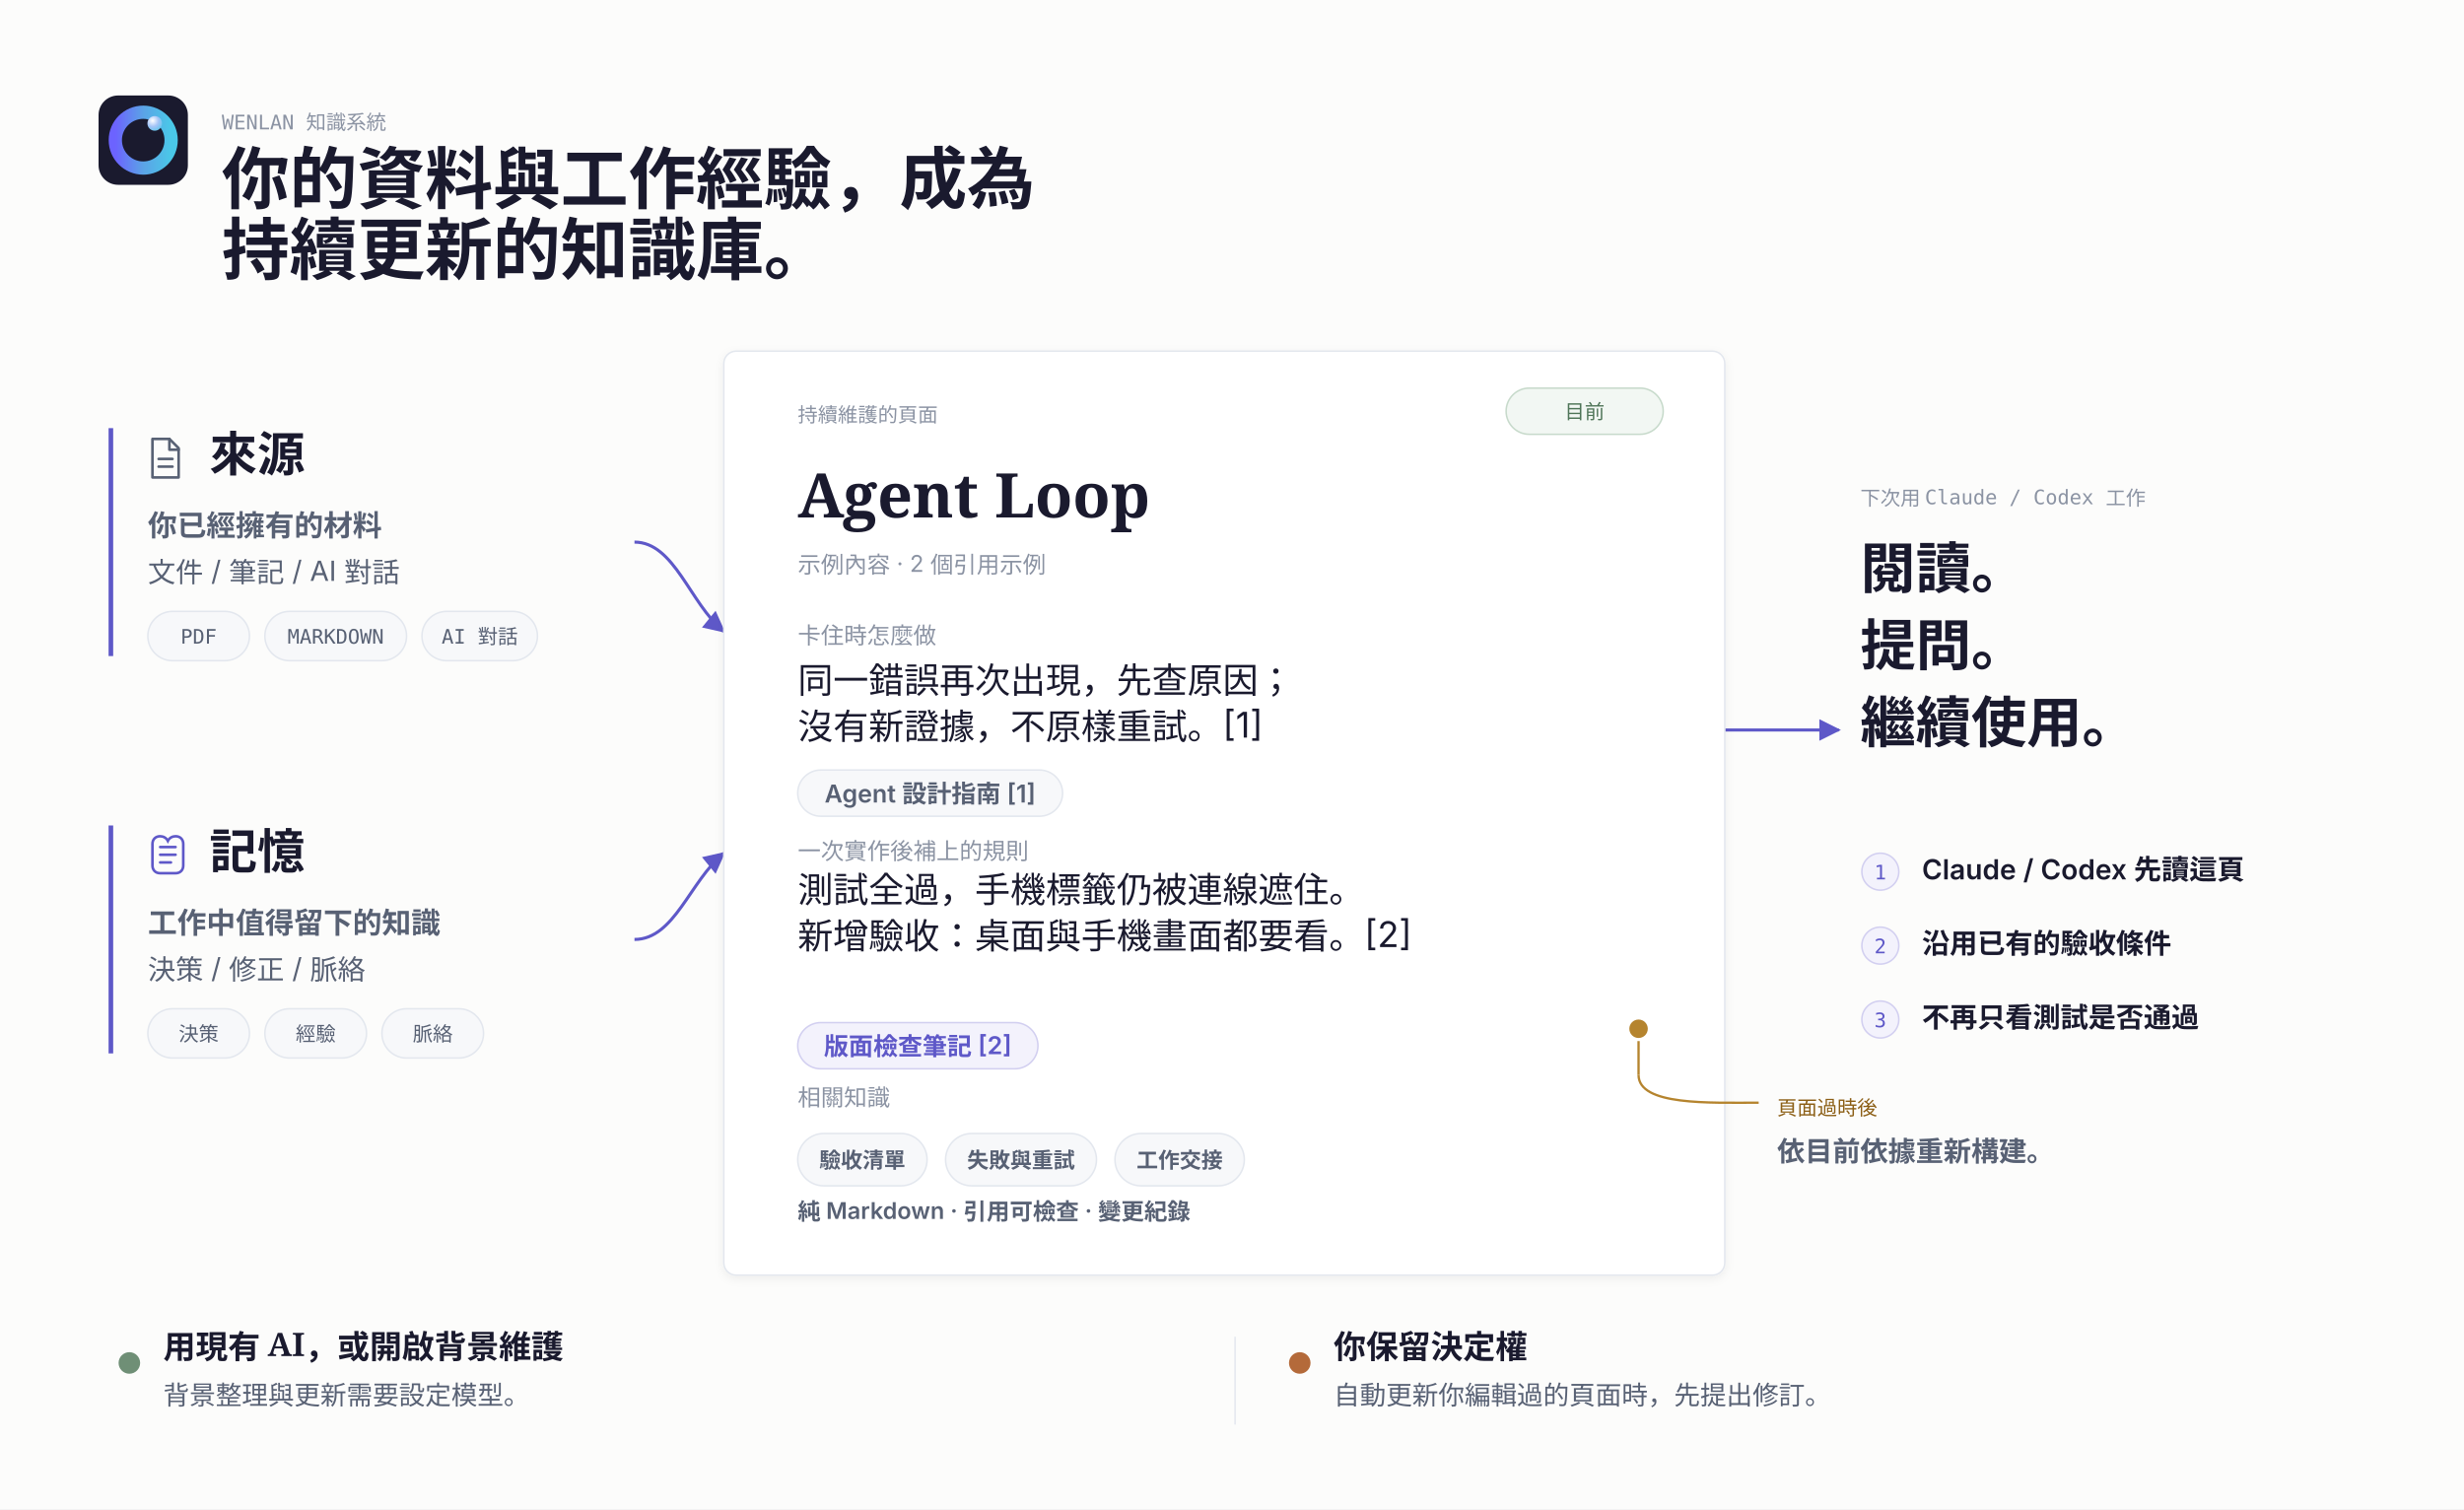
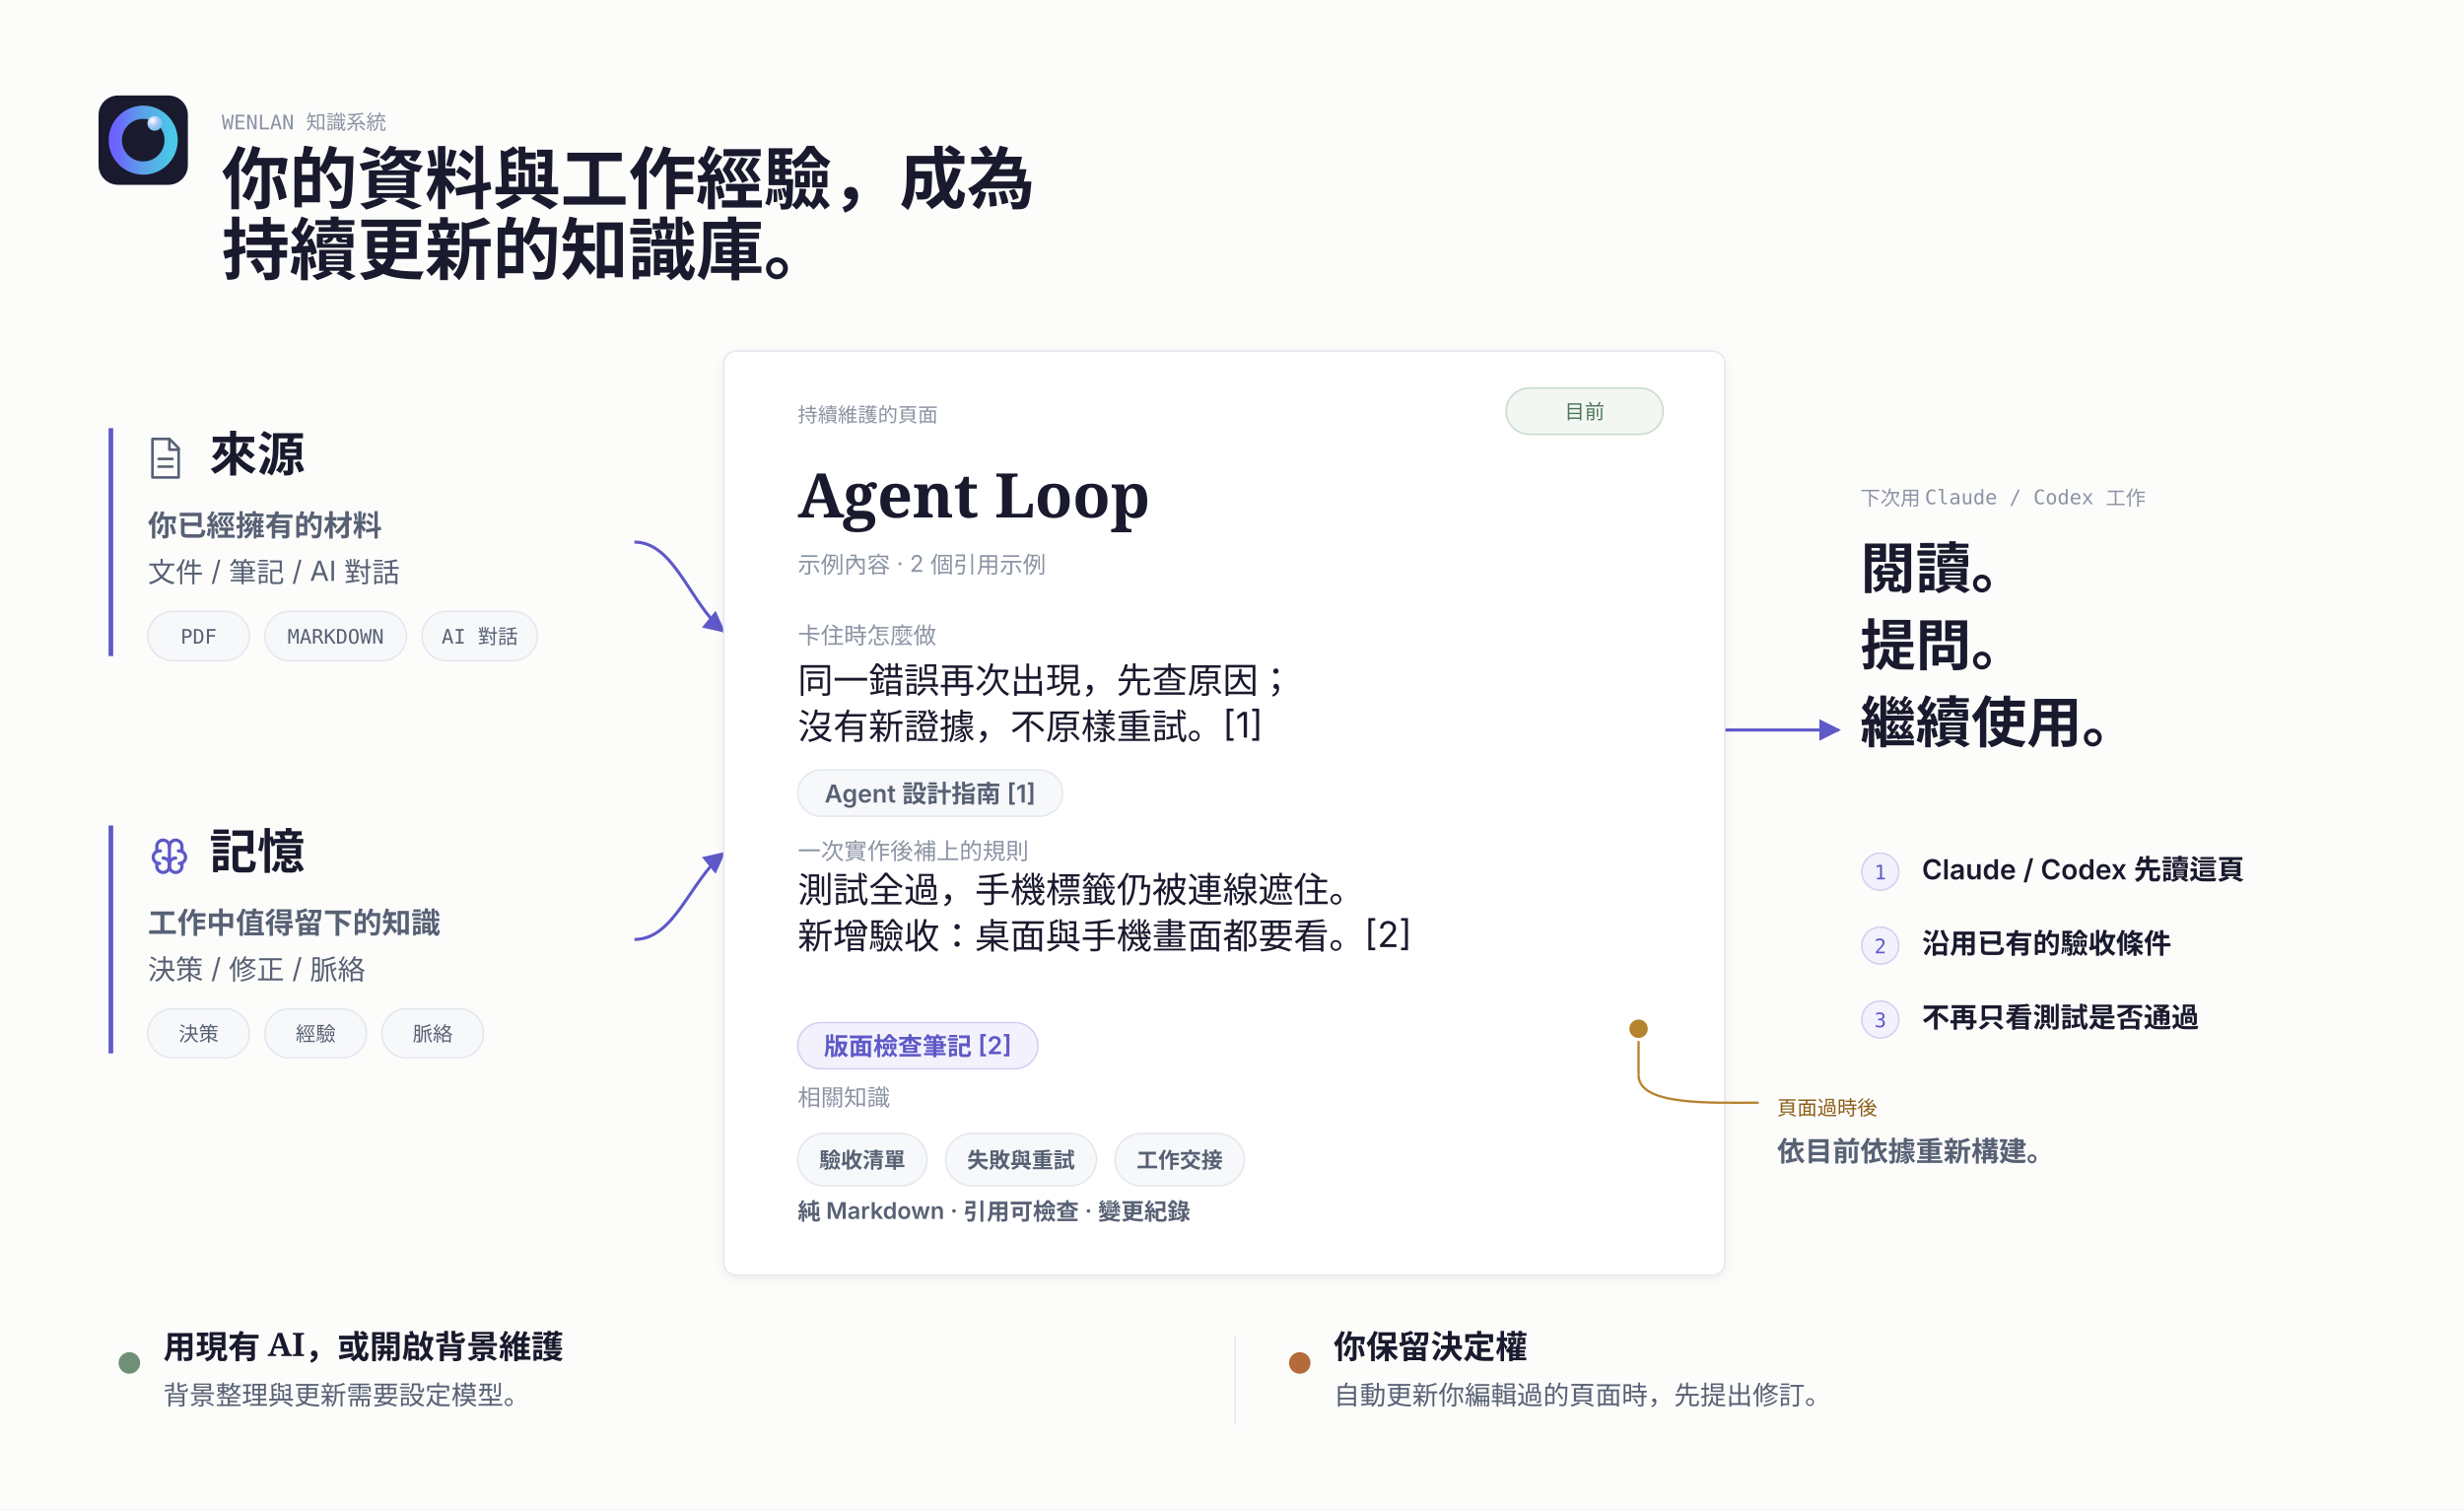
<svg xmlns="http://www.w3.org/2000/svg" width="1600" height="980" viewBox="0 0 1600 980" role="img" aria-labelledby="title desc">
  <style>text { font-kerning: normal; }</style>
  <rect width="1600" height="980" fill="#FCFCFB" />
  <g transform="translate(64 62) scale(0.1132812)">
    <rect width="512" height="512" rx="112" fill="#1A1A2E" />
    <circle cx="256" cy="256" r="160" fill="none" stroke="url(#overview-zh-Hant-desktop-ring)" stroke-width="76" />
    <circle cx="322" cy="160" r="42" fill="url(#overview-zh-Hant-desktop-orb)" />
  </g>
  <g data-fit-region="overview-zh-Hant-desktop-heading" data-fit-x="144" data-fit-y="58" data-fit-width="1392" data-fit-height="142" data-check-overlap="false">
    <text x="144" y="84" font-family="'JetBrains Mono', monospace" font-size="13" font-weight="500" fill="#8B93A3" text-anchor="start">WENLAN 知識系統</text>
    <text x="144" y="132" font-family="'Fraunces', Georgia, serif" font-size="44" font-weight="600" fill="#1A1A2E" text-anchor="start">你的資料與工作經驗，成為</text>
    <text x="144" y="178" font-family="'Fraunces', Georgia, serif" font-size="44" font-weight="600" fill="#1A1A2E" text-anchor="start">持續更新的知識庫。</text>
  </g>
  <path d="M412 352 C438 352 448 392 470 410" fill="none" stroke="#5E58C8" stroke-width="2" marker-end="url(#overview-zh-Hant-desktop-arrow)" />
  <path d="M412 610 C438 610 448 572 470 554" fill="none" stroke="#5E58C8" stroke-width="2" marker-end="url(#overview-zh-Hant-desktop-arrow)" />
  <path d="M1120 474 C1160 474 1176 474 1194 474" fill="none" stroke="#5E58C8" stroke-width="2" marker-end="url(#overview-zh-Hant-desktop-arrow)" />
  <g data-fit-region="overview-zh-Hant-desktop-sources" data-fit-x="72" data-fit-y="260" data-fit-width="350" data-fit-height="186" data-check-overlap="true">
    <line x1="72" y1="278" x2="72" y2="426" stroke="#5E58C8" stroke-width="3" />
    <g fill="none" stroke="#586174" stroke-width="1.7" stroke-linecap="round" stroke-linejoin="round">
      <path d="M99 285h11l6 6v19H99z" />
      <path d="M110 285v7h6" />
      <path d="M103 298h9M103 303h9" />
    </g>
    <text x="136" y="306" font-family="'Fraunces', Georgia, serif" font-size="31" font-weight="600" fill="#1A1A2E" text-anchor="start">來源</text>
    <text x="96" y="348" font-family="'Instrument Sans', -apple-system, sans-serif" font-size="19" font-weight="600" fill="#586174" text-anchor="start">你已經擁有的材料</text>
    <text x="96" y="378" font-family="'Instrument Sans', -apple-system, sans-serif" font-size="18" font-weight="400" fill="#586174" text-anchor="start">文件 / 筆記 / AI 對話</text>
    <g>
      <rect x="96" y="397" width="66" height="32" rx="16" fill="#F7F8FA" stroke="#E3E7EE" />
      <text x="129" y="417.94" font-family="'JetBrains Mono', monospace" font-size="13" font-weight="500" fill="#586174" text-anchor="middle">PDF</text>
    </g>
    <g>
      <rect x="172" y="397" width="92" height="32" rx="16" fill="#F7F8FA" stroke="#E3E7EE" />
      <text x="218" y="417.94" font-family="'JetBrains Mono', monospace" font-size="13" font-weight="500" fill="#586174" text-anchor="middle">MARKDOWN</text>
    </g>
    <g>
      <rect x="274" y="397" width="75" height="32" rx="16" fill="#F7F8FA" stroke="#E3E7EE" />
      <text x="311.5" y="417.94" font-family="'JetBrains Mono', monospace" font-size="13" font-weight="500" fill="#586174" text-anchor="middle">AI 對話</text>
    </g>
  </g>
  <g data-fit-region="overview-zh-Hant-desktop-memories" data-fit-x="72" data-fit-y="518" data-fit-width="350" data-fit-height="186" data-check-overlap="true">
    <line x1="72" y1="536" x2="72" y2="684" stroke="#5E58C8" stroke-width="3" />
-     <g fill="none" stroke="#5E58C8" stroke-width="1.7" stroke-linecap="round">
-       <path d="M99 548c0-3 2-5 5-5 2 0 4 1 5 3 1-2 3-3 5-3 3 0 5 2 5 5v14c0 3-2 5-5 5H104c-3 0-5-2-5-5z" />
-       <path d="M104 550h10M104 555h10M104 560h7" />
+     <g data-icon="app-memory-brain" transform="translate(96 542) scale(1.166667)" fill="none" stroke="#5E58C8" stroke-width="1.8" stroke-linecap="round" stroke-linejoin="round">
+       <path d="M15.5 13a3.5 3.5 0 0 0 -3.5 3.5v1a3.5 3.5 0 0 0 7 0v-1.8" />
+       <path d="M8.5 13a3.5 3.5 0 0 1 3.5 3.5v1a3.5 3.5 0 0 1 -7 0v-1.8" />
+       <path d="M17.5 16a3.5 3.5 0 0 0 0 -7h-.5" />
+       <path d="M19 9.3v-2.8a3.5 3.5 0 0 0 -7 0" />
+       <path d="M6.5 16a3.5 3.5 0 0 1 0 -7h.5" />
+       <path d="M5 9.3v-2.8a3.5 3.5 0 0 1 7 0v10" />
    </g>
    <text x="136" y="564" font-family="'Fraunces', Georgia, serif" font-size="31" font-weight="600" fill="#1A1A2E" text-anchor="start">記憶</text>
    <text x="96" y="606" font-family="'Instrument Sans', -apple-system, sans-serif" font-size="19" font-weight="600" fill="#586174" text-anchor="start">工作中值得留下的知識</text>
    <text x="96" y="636" font-family="'Instrument Sans', -apple-system, sans-serif" font-size="18" font-weight="400" fill="#586174" text-anchor="start">決策 / 修正 / 脈絡</text>
    <g>
      <rect x="96" y="655" width="66" height="32" rx="16" fill="#F7F8FA" stroke="#E3E7EE" />
      <text x="129" y="675.94" font-family="'JetBrains Mono', monospace" font-size="13" font-weight="500" fill="#586174" text-anchor="middle">決策</text>
    </g>
    <g>
      <rect x="172" y="655" width="66" height="32" rx="16" fill="#F7F8FA" stroke="#E3E7EE" />
      <text x="205" y="675.94" font-family="'JetBrains Mono', monospace" font-size="13" font-weight="500" fill="#586174" text-anchor="middle">經驗</text>
    </g>
    <g>
      <rect x="248" y="655" width="66" height="32" rx="16" fill="#F7F8FA" stroke="#E3E7EE" />
      <text x="281" y="675.94" font-family="'JetBrains Mono', monospace" font-size="13" font-weight="500" fill="#586174" text-anchor="middle">脈絡</text>
    </g>
  </g>
  <g data-fit-region="overview-zh-Hant-desktop-page" data-fit-x="470" data-fit-y="228" data-fit-width="650" data-fit-height="600" data-check-overlap="false">
    <g filter="url(#overview-zh-Hant-desktop-page-shadow)">
      <rect x="470" y="228" width="650" height="600" rx="8" fill="#FFFFFF" stroke="#E3E7EE" />
    </g>
    <text x="518" y="274" font-family="'JetBrains Mono', monospace" font-size="13" font-weight="500" fill="#8B93A3" text-anchor="start">持續維護的頁面</text>
    <g>
      <rect x="978" y="252" width="102" height="30" rx="15" fill="#F2F7F3" stroke="#C7DACB" />
      <text x="1029" y="271.94" font-family="'JetBrains Mono', monospace" font-size="13" font-weight="500" fill="#4F7558" text-anchor="middle">目前</text>
    </g>
    <text x="518" y="336" font-family="'Fraunces', Georgia, serif" font-size="40" font-weight="600" fill="#1A1A2E" text-anchor="start">Agent Loop</text>
    <text x="518" y="372" font-family="'Instrument Sans', -apple-system, sans-serif" font-size="15" font-weight="400" fill="#8B93A3" text-anchor="start">示例內容 · 2 個引用示例</text>
    <text x="518" y="418" font-family="'JetBrains Mono', monospace" font-size="15" font-weight="500" fill="#8B93A3" text-anchor="start">卡住時怎麼做</text>
    <text x="518" y="450" font-family="'Instrument Sans', -apple-system, sans-serif" font-size="23" font-weight="400" fill="#1A1A2E" text-anchor="start">同一錯誤再次出現，先查原因；</text>
    <text x="518" y="480" font-family="'Instrument Sans', -apple-system, sans-serif" font-size="23" font-weight="400" fill="#1A1A2E" text-anchor="start">沒有新證據，不原樣重試。[1]</text>
    <g>
      <rect x="518" y="500" width="172" height="30" rx="15" fill="#F7F8FA" stroke="#E3E7EE" />
      <text x="604" y="521.08" font-family="'Instrument Sans', -apple-system, sans-serif" font-size="16" font-weight="600" fill="#586174" text-anchor="middle">Agent 設計指南 [1]</text>
    </g>
    <text x="518" y="558" font-family="'JetBrains Mono', monospace" font-size="15" font-weight="500" fill="#8B93A3" text-anchor="start">一次實作後補上的規則</text>
    <text x="518" y="586" font-family="'Instrument Sans', -apple-system, sans-serif" font-size="23" font-weight="400" fill="#1A1A2E" text-anchor="start">測試全過，手機標籤仍被連線遮住。</text>
    <text x="518" y="616" font-family="'Instrument Sans', -apple-system, sans-serif" font-size="23" font-weight="400" fill="#1A1A2E" text-anchor="start">新增驗收：桌面與手機畫面都要看。[2]</text>
    <g>
      <rect x="518" y="664" width="156" height="30" rx="15" fill="#F3F2FC" stroke="#D2CFF0" />
      <text x="596" y="685.08" font-family="'Instrument Sans', -apple-system, sans-serif" font-size="16" font-weight="600" fill="#5E58C8" text-anchor="middle">版面檢查筆記 [2]</text>
    </g>
    <circle cx="1064" cy="668" r="6" fill="#B5842E" />
    <line x1="1064" y1="676" x2="1064" y2="698" stroke="#B5842E" stroke-width="1.5" />
    <text x="518" y="718" font-family="'JetBrains Mono', monospace" font-size="15" font-weight="500" fill="#8B93A3" text-anchor="start">相關知識</text>
    <g>
      <rect x="518" y="736" width="84" height="34" rx="17" fill="#F7F8FA" stroke="#E3E7EE" />
      <text x="560" y="758.32" font-family="'Instrument Sans', -apple-system, sans-serif" font-size="14" font-weight="600" fill="#586174" text-anchor="middle">驗收清單</text>
    </g>
    <g>
      <rect x="614" y="736" width="98" height="34" rx="17" fill="#F7F8FA" stroke="#E3E7EE" />
      <text x="663" y="758.32" font-family="'Instrument Sans', -apple-system, sans-serif" font-size="14" font-weight="600" fill="#586174" text-anchor="middle">失敗與重試</text>
    </g>
    <g>
      <rect x="724" y="736" width="84" height="34" rx="17" fill="#F7F8FA" stroke="#E3E7EE" />
      <text x="766" y="758.32" font-family="'Instrument Sans', -apple-system, sans-serif" font-size="14" font-weight="600" fill="#586174" text-anchor="middle">工作交接</text>
    </g>
    <text x="518" y="792" font-family="'Instrument Sans', -apple-system, sans-serif" font-size="15" font-weight="600" fill="#586174" text-anchor="start">純 Markdown · 引用可檢查 · 變更紀錄</text>
  </g>
  <g data-fit-region="overview-zh-Hant-desktop-changed-support" data-fit-x="1124" data-fit-y="704" data-fit-width="390" data-fit-height="80" data-check-overlap="true">
    <path d="M1064 698 C1064 718 1110 716 1142 716" fill="none" stroke="#B5842E" stroke-width="1.5" />
    <text x="1154" y="724" font-family="'JetBrains Mono', monospace" font-size="13" font-weight="500" fill="#8C5F16" text-anchor="start">頁面過時後</text>
    <text x="1154" y="754" font-family="'Instrument Sans', -apple-system, sans-serif" font-size="18" font-weight="600" fill="#586174" text-anchor="start">依目前依據重新構建。</text>
  </g>
  <g data-fit-region="overview-zh-Hant-desktop-back-to-work" data-fit-x="1208" data-fit-y="308" data-fit-width="326" data-fit-height="390" data-check-overlap="true">
    <text x="1208" y="328" font-family="'JetBrains Mono', monospace" font-size="13" font-weight="500" fill="#8B93A3" text-anchor="start">下次用 Claude / Codex 工作</text>
    <text x="1208" y="382" font-family="'Fraunces', Georgia, serif" font-size="36" font-weight="600" fill="#1A1A2E" text-anchor="start">閱讀。</text>
    <text x="1208" y="432" font-family="'Fraunces', Georgia, serif" font-size="36" font-weight="600" fill="#1A1A2E" text-anchor="start">提問。</text>
    <text x="1208" y="482" font-family="'Fraunces', Georgia, serif" font-size="36" font-weight="600" fill="#1A1A2E" text-anchor="start">繼續使用。</text>
    <circle cx="1221" cy="566" r="12" fill="#F3F2FC" stroke="#D2CFF0" />
    <text x="1221" y="571" font-family="'JetBrains Mono', monospace" font-size="13" font-weight="500" fill="#5E58C8" text-anchor="middle">1</text>
    <text x="1248" y="571" font-family="'Instrument Sans', -apple-system, sans-serif" font-size="18" font-weight="600" fill="#1A1A2E" text-anchor="start">Claude / Codex 先讀這頁</text>
    <circle cx="1221" cy="614" r="12" fill="#F3F2FC" stroke="#D2CFF0" />
    <text x="1221" y="619" font-family="'JetBrains Mono', monospace" font-size="13" font-weight="500" fill="#5E58C8" text-anchor="middle">2</text>
    <text x="1248" y="619" font-family="'Instrument Sans', -apple-system, sans-serif" font-size="18" font-weight="600" fill="#1A1A2E" text-anchor="start">沿用已有的驗收條件</text>
    <circle cx="1221" cy="662" r="12" fill="#F3F2FC" stroke="#D2CFF0" />
    <text x="1221" y="667" font-family="'JetBrains Mono', monospace" font-size="13" font-weight="500" fill="#5E58C8" text-anchor="middle">3</text>
    <text x="1248" y="667" font-family="'Instrument Sans', -apple-system, sans-serif" font-size="18" font-weight="600" fill="#1A1A2E" text-anchor="start">不再只看測試是否通過</text>
  </g>
  <g data-fit-region="overview-zh-Hant-desktop-authority" data-fit-x="64" data-fit-y="842" data-fit-width="1472" data-fit-height="100" data-check-overlap="true">
    <circle cx="84" cy="885" r="7" fill="#6F8F76" />
    <text x="106" y="882" font-family="'Fraunces', Georgia, serif" font-size="21" font-weight="600" fill="#1A1A2E" text-anchor="start">用現有 AI，或開啟背景維護</text>
    <text x="106" y="912" font-family="'Instrument Sans', -apple-system, sans-serif" font-size="17" font-weight="400" fill="#586174" text-anchor="start">背景整理與更新需要設定模型。</text>
    <line x1="802" y1="868" x2="802" y2="925" stroke="#E3E7EE" />
    <circle cx="844" cy="885" r="7" fill="#B46A3A" />
    <text x="866" y="882" font-family="'Fraunces', Georgia, serif" font-size="21" font-weight="600" fill="#1A1A2E" text-anchor="start">你保留決定權</text>
    <text x="866" y="912" font-family="'Instrument Sans', -apple-system, sans-serif" font-size="17" font-weight="400" fill="#586174" text-anchor="start">自動更新你編輯過的頁面時，先提出修訂。</text>
  </g>
  <defs>
    <linearGradient id="overview-zh-Hant-desktop-ring" x1="96" y1="256" x2="416" y2="256" gradientUnits="userSpaceOnUse">
      <stop stop-color="#6C63FF" />
      <stop offset="0.5" stop-color="#5BA3E6" />
      <stop offset="1" stop-color="#4AC8E8" />
    </linearGradient>
    <radialGradient id="overview-zh-Hant-desktop-orb" cx="0" cy="0" r="1" gradientUnits="userSpaceOnUse" gradientTransform="translate(310 144) rotate(52.125) scale(76.0263)">
      <stop stop-color="#FFFFFF" />
      <stop offset="0.45" stop-color="#A5C4F7" />
      <stop offset="1" stop-color="#4AC8E8" />
    </radialGradient>
    <marker id="overview-zh-Hant-desktop-arrow" viewBox="0 0 10 10" refX="9" refY="5" markerWidth="7" markerHeight="7" orient="auto-start-reverse">
      <path d="M0 0L10 5L0 10Z" fill="#5E58C8" />
    </marker>
    <filter id="overview-zh-Hant-desktop-page-shadow" x="-20%" y="-20%" width="140%" height="150%">
      <feDropShadow dx="0" dy="14" stdDeviation="18" flood-color="#1A1A2E" flood-opacity="0.10" />
      <feDropShadow dx="0" dy="2" stdDeviation="3" flood-color="#1A1A2E" flood-opacity="0.06" />
    </filter>
  </defs>
</svg>
